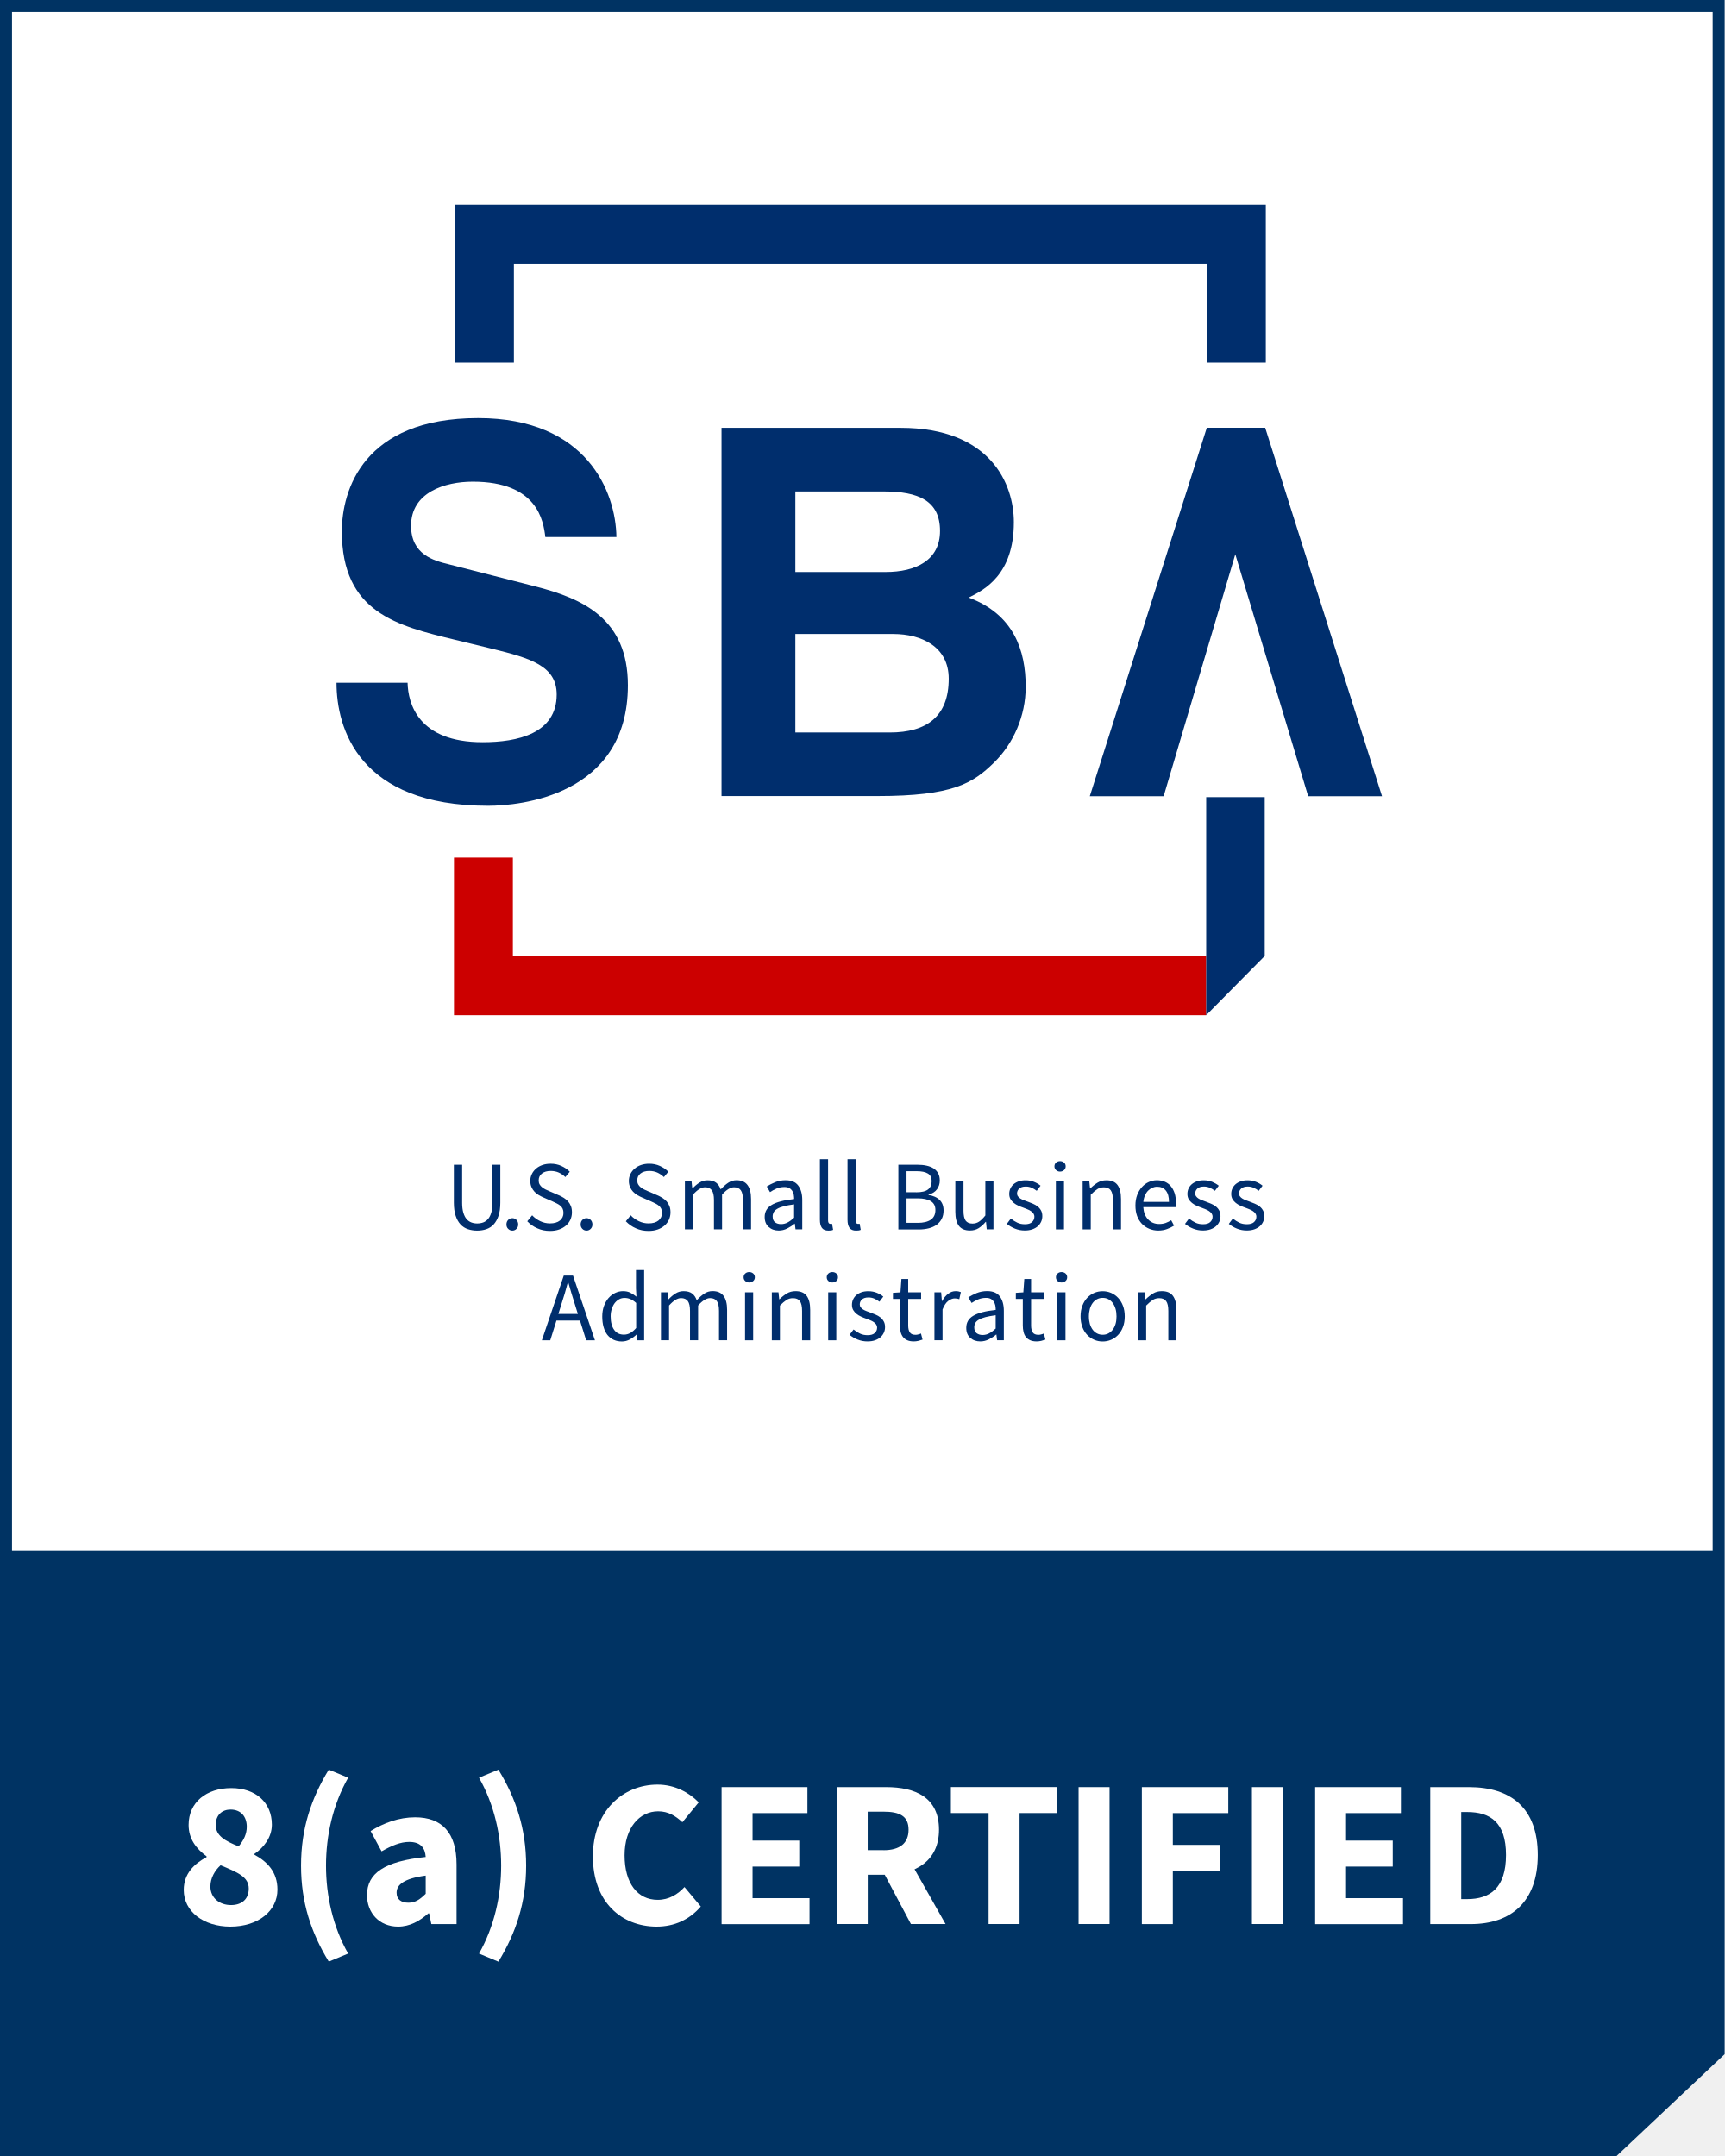
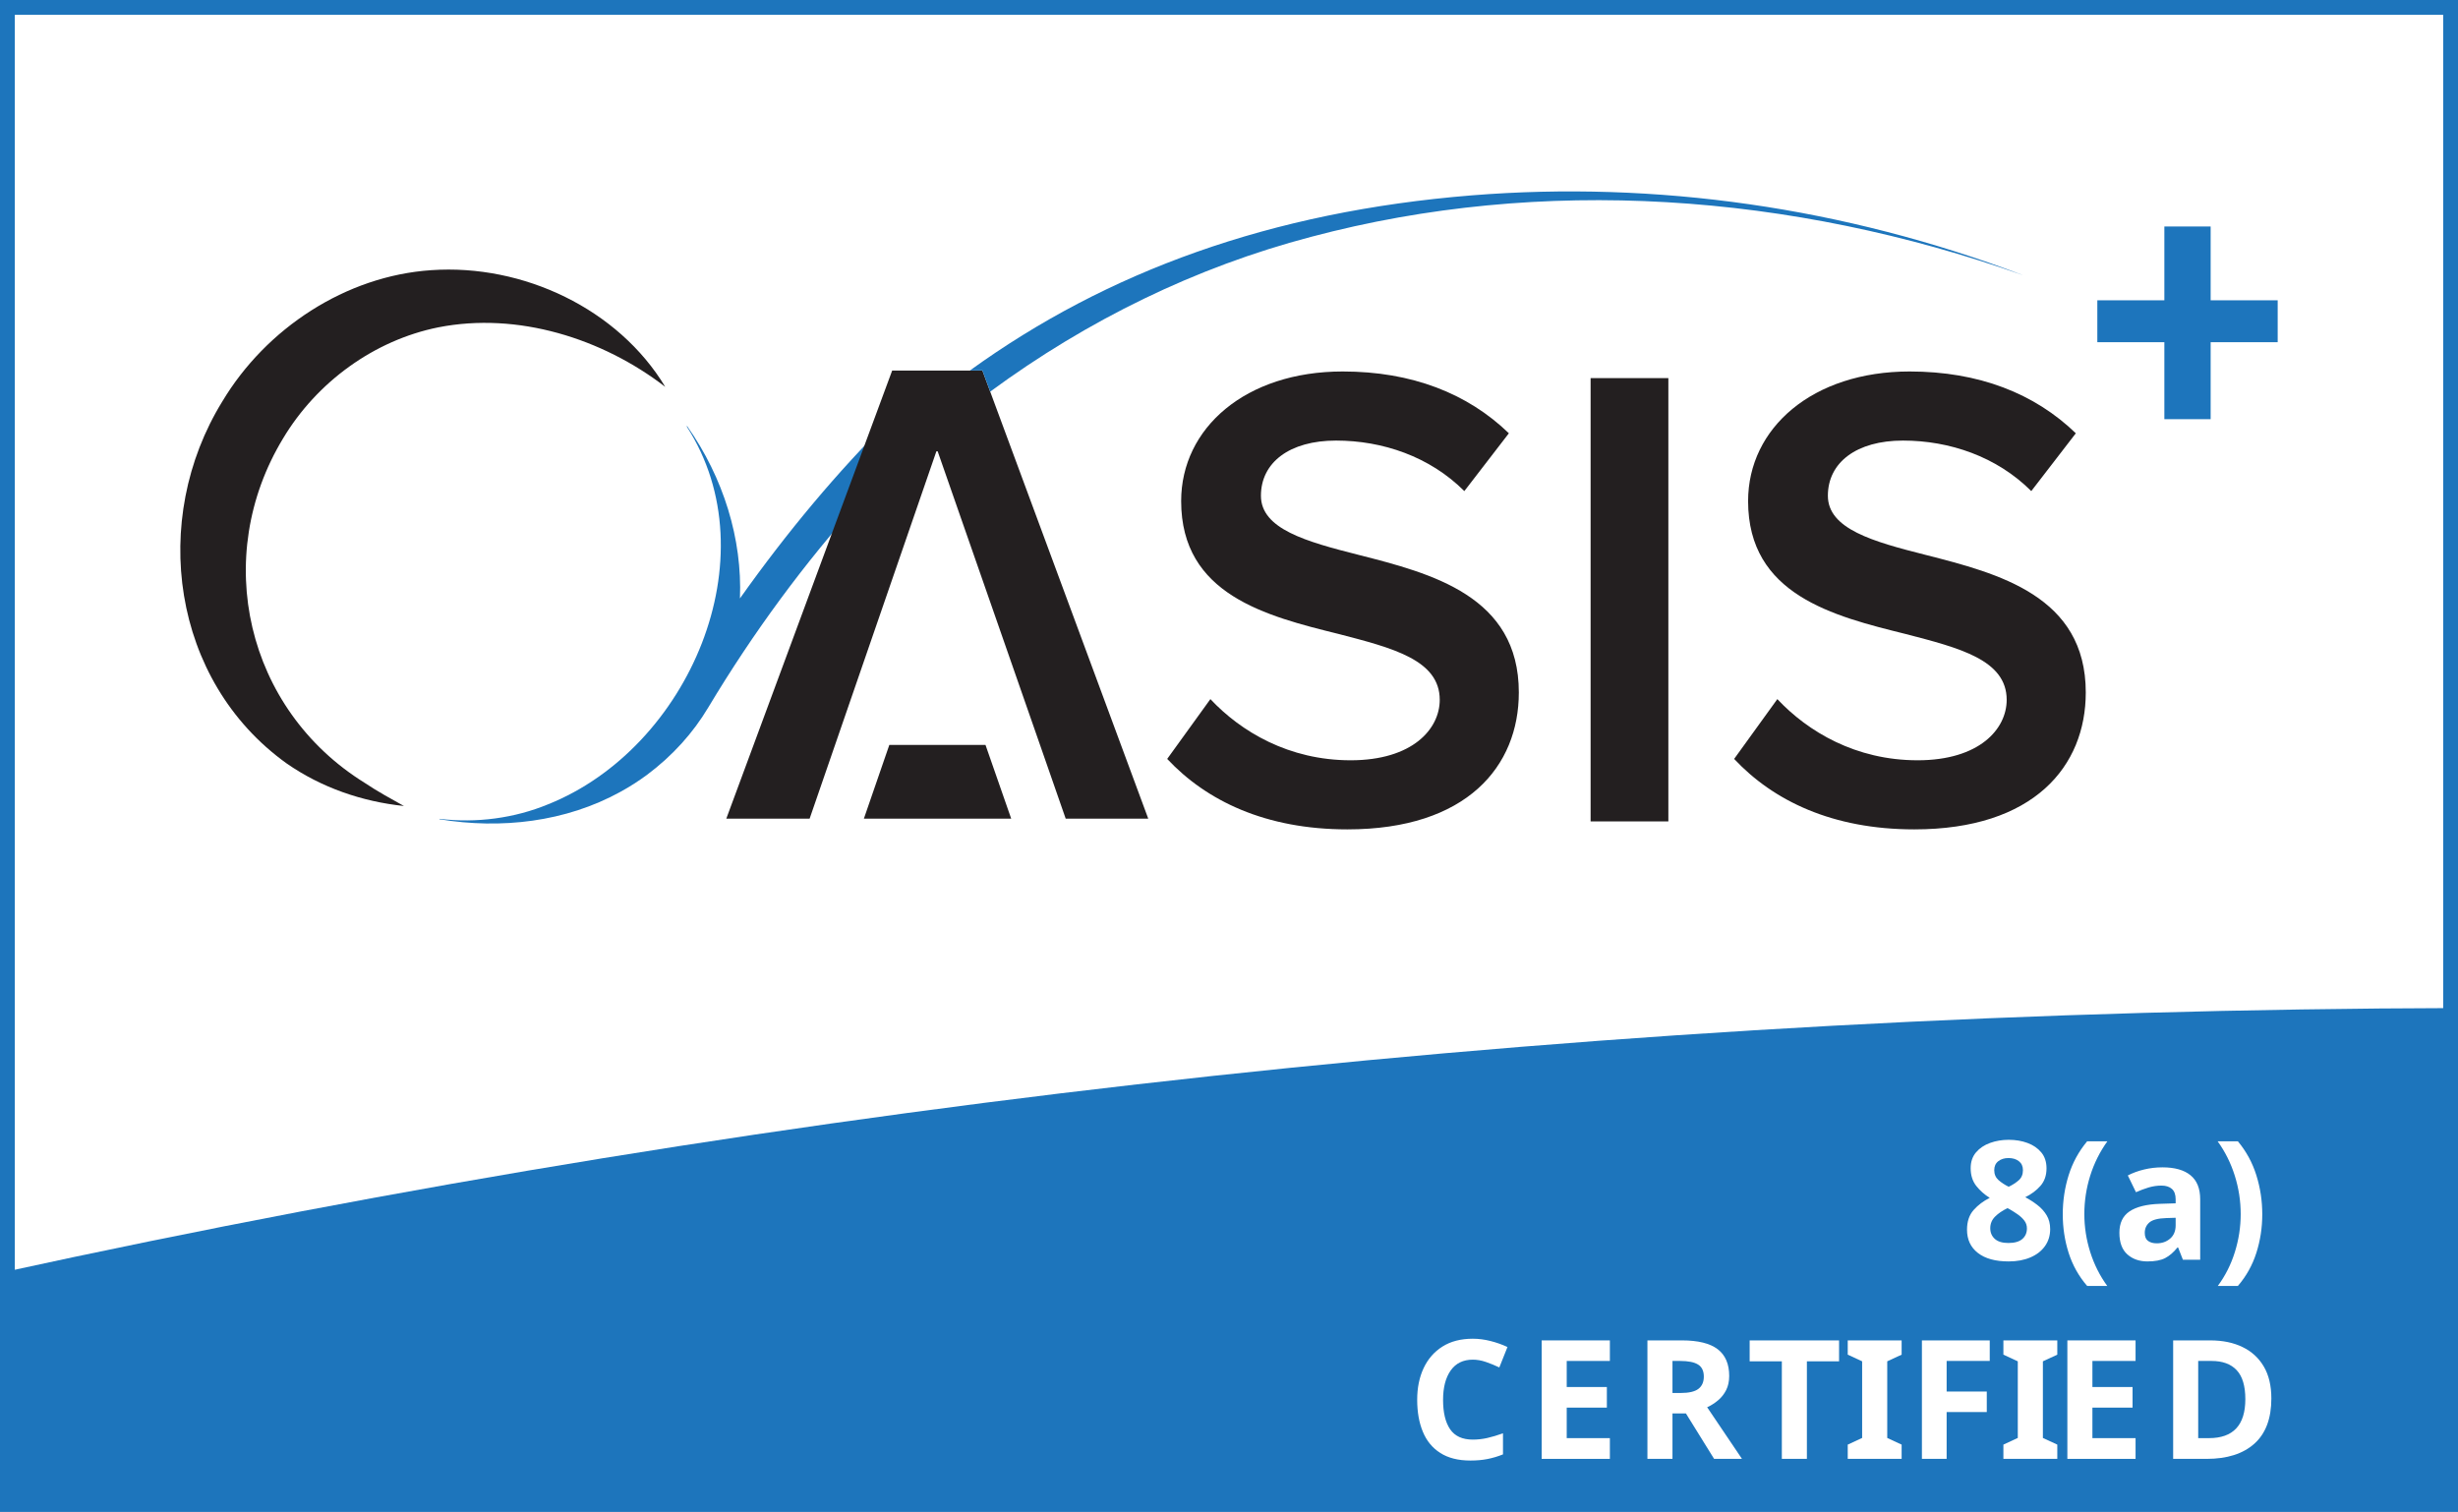
- <svg xmlns="http://www.w3.org/2000/svg" version="1.1" id="Layer_1" x="0px" y="0px" viewBox="0 0 287.31 359.21" style="enable-background:new 0 0 287.31 359.21;" xml:space="preserve">
-   <style type="text/css">
- 	.st0{fill:#FFFFFF;stroke:#003363;stroke-width:2;stroke-miterlimit:10;}
- 	.st1{fill:#003363;}
- 	.st2{fill:#CC0000;}
- 	.st3{fill:#002E6D;}
- 	.st4{fill:#FFFFFF;}
- </style>
-   <g>
-     <polygon class="st0" points="286.31,1 1,1 1,358.21 268.91,358.21 286.31,341.81  " />
-     <polygon class="st1" points="0.87,258.3 286.44,258.3 286.44,341.81 269.41,358.84 1.43,358.84  " />
-     <g>
-       <polygon class="st2" points="200.94,159.33 86.52,159.33 85.44,159.33 85.44,158.26 85.44,142.88 75.63,142.88 75.63,169.14     200.94,169.14   " />
-       <polygon class="st3" points="75.8,60.42 85.61,60.42 85.61,45.04 85.61,43.96 86.69,43.96 199.98,43.96 201.05,43.96     201.05,45.04 201.05,60.42 210.87,60.42 210.87,34.16 75.8,34.16   " />
-       <path class="st3" d="M67.9,113.75c0.08,3.42,1.73,9.91,12.5,9.91c5.84,0,12.34-1.45,12.34-7.95c0-4.79-4.44-6.06-10.69-7.6    l-6.34-1.54c-9.54-2.31-18.76-4.53-18.76-18.03c0-6.83,3.54-18.88,22.7-18.88c18.1,0,22.95,12.3,23.04,19.82H90.85    c-0.33-2.73-1.32-9.23-12.09-9.23c-4.69,0-10.28,1.8-10.28,7.35c0,4.79,3.78,5.81,6.25,6.41l14.4,3.68    c8.06,2.05,15.47,5.46,15.47,16.48c0,18.46-18.1,20.08-23.28,20.08c-21.55,0-25.26-12.9-25.26-20.5H67.9z" />
-       <path class="st3" d="M120.2,71.28h29.82c15.04,0,18.88,9.4,18.88,15.72c0,8.8-4.96,11.28-7.52,12.56    c7.52,2.82,9.49,8.8,9.49,14.87c0,4.87-2.05,9.48-5.3,12.65c-3.5,3.42-6.84,5.55-19.4,5.55H120.2V71.28z M132.5,95.3h15.04    c5.04,0,9.06-1.96,9.06-6.84c0-5.04-3.59-6.58-9.4-6.58h-14.7V95.3z M132.5,122.04h15.72c6.24,0,9.83-2.73,9.83-8.97    c0-5.38-4.62-7.44-9.23-7.44H132.5V122.04z" />
-       <polygon class="st3" points="210.77,71.27 201.04,71.27 181.55,132.66 193.85,132.66 205.79,92.35 217.93,132.66 230.23,132.66       " />
-       <polygon class="st3" points="210.69,159.28 200.94,169.14 200.94,132.81 210.69,132.81   " />
-       <g>
-         <g>
-           <path class="st3" d="M75.63,194.06h1.36v6.36c0,0.65,0.07,1.19,0.2,1.63c0.13,0.44,0.31,0.79,0.53,1.05      c0.22,0.26,0.49,0.45,0.8,0.57c0.31,0.12,0.63,0.17,0.98,0.17c0.36,0,0.7-0.06,1-0.17c0.31-0.12,0.57-0.3,0.8-0.57      c0.23-0.26,0.41-0.61,0.54-1.05c0.13-0.44,0.2-0.98,0.2-1.63v-6.36h1.31v6.32c0,0.86-0.1,1.59-0.3,2.18      c-0.2,0.59-0.47,1.07-0.81,1.44c-0.34,0.37-0.75,0.63-1.22,0.79c-0.47,0.16-0.98,0.24-1.53,0.24s-1.06-0.08-1.54-0.24      c-0.48-0.16-0.89-0.42-1.23-0.79c-0.34-0.37-0.62-0.85-0.81-1.44c-0.2-0.59-0.3-1.32-0.3-2.18V194.06z" />
-           <path class="st3" d="M84.37,204.01c0-0.32,0.1-0.57,0.29-0.76c0.19-0.19,0.42-0.29,0.7-0.29c0.26,0,0.49,0.1,0.68,0.29      c0.19,0.19,0.29,0.45,0.29,0.76c0,0.3-0.1,0.54-0.29,0.73c-0.19,0.19-0.42,0.29-0.68,0.29c-0.27,0-0.51-0.1-0.7-0.29      C84.46,204.55,84.37,204.3,84.37,204.01z" />
-           <path class="st3" d="M88.65,202.48c0.38,0.41,0.83,0.73,1.35,0.98c0.52,0.25,1.06,0.37,1.62,0.37c0.71,0,1.26-0.16,1.66-0.48      c0.39-0.32,0.59-0.75,0.59-1.27c0-0.27-0.05-0.51-0.14-0.7c-0.09-0.19-0.22-0.36-0.38-0.49c-0.16-0.14-0.35-0.26-0.57-0.37      c-0.22-0.11-0.45-0.22-0.71-0.34l-1.54-0.67c-0.25-0.11-0.51-0.24-0.77-0.39c-0.26-0.15-0.5-0.34-0.71-0.56      c-0.21-0.22-0.38-0.48-0.51-0.78c-0.13-0.3-0.2-0.65-0.2-1.04c0-0.4,0.09-0.78,0.26-1.13c0.17-0.35,0.4-0.65,0.71-0.91      c0.3-0.26,0.66-0.46,1.07-0.6c0.41-0.14,0.86-0.21,1.35-0.21c0.65,0,1.24,0.12,1.79,0.37s1.01,0.57,1.4,0.96l-0.74,0.89      c-0.33-0.32-0.69-0.57-1.09-0.75c-0.4-0.18-0.85-0.27-1.35-0.27c-0.6,0-1.09,0.14-1.45,0.42c-0.37,0.28-0.55,0.67-0.55,1.16      c0,0.26,0.05,0.48,0.16,0.67c0.1,0.18,0.24,0.34,0.42,0.48c0.18,0.14,0.37,0.26,0.57,0.36c0.21,0.1,0.42,0.2,0.64,0.29      l1.53,0.66c0.31,0.13,0.6,0.28,0.87,0.45c0.27,0.17,0.51,0.37,0.71,0.59c0.2,0.23,0.35,0.49,0.47,0.79      c0.12,0.3,0.17,0.65,0.17,1.04c0,0.43-0.09,0.83-0.25,1.2c-0.17,0.37-0.41,0.7-0.73,0.98c-0.32,0.28-0.7,0.5-1.15,0.66      c-0.45,0.16-0.96,0.24-1.53,0.24c-0.76,0-1.46-0.14-2.1-0.43c-0.65-0.28-1.2-0.67-1.68-1.17L88.65,202.48z" />
-           <path class="st3" d="M96.73,204.01c0-0.32,0.1-0.57,0.29-0.76c0.19-0.19,0.42-0.29,0.7-0.29c0.26,0,0.49,0.1,0.68,0.29      c0.19,0.19,0.29,0.45,0.29,0.76c0,0.3-0.1,0.54-0.29,0.73c-0.19,0.19-0.42,0.29-0.68,0.29c-0.27,0-0.51-0.1-0.7-0.29      C96.83,204.55,96.73,204.3,96.73,204.01z" />
-           <path class="st3" d="M105.07,202.48c0.38,0.41,0.83,0.73,1.35,0.98c0.52,0.25,1.06,0.37,1.62,0.37c0.71,0,1.26-0.16,1.66-0.48      c0.39-0.32,0.59-0.75,0.59-1.27c0-0.27-0.05-0.51-0.14-0.7c-0.09-0.19-0.22-0.36-0.38-0.49c-0.16-0.14-0.35-0.26-0.57-0.37      c-0.22-0.11-0.45-0.22-0.71-0.34l-1.54-0.67c-0.25-0.11-0.51-0.24-0.77-0.39c-0.26-0.15-0.5-0.34-0.71-0.56      c-0.21-0.22-0.38-0.48-0.51-0.78c-0.13-0.3-0.2-0.65-0.2-1.04c0-0.4,0.09-0.78,0.26-1.13c0.17-0.35,0.4-0.65,0.71-0.91      c0.3-0.26,0.66-0.46,1.07-0.6c0.41-0.14,0.86-0.21,1.35-0.21c0.65,0,1.24,0.12,1.79,0.37c0.55,0.25,1.01,0.57,1.4,0.96      l-0.74,0.89c-0.33-0.32-0.69-0.57-1.09-0.75c-0.4-0.18-0.85-0.27-1.35-0.27c-0.6,0-1.09,0.14-1.45,0.42      c-0.37,0.28-0.55,0.67-0.55,1.16c0,0.26,0.05,0.48,0.16,0.67c0.1,0.18,0.24,0.34,0.42,0.48c0.18,0.14,0.37,0.26,0.57,0.36      c0.21,0.1,0.42,0.2,0.64,0.29l1.53,0.66c0.31,0.13,0.6,0.28,0.87,0.45c0.27,0.17,0.51,0.37,0.71,0.59      c0.2,0.23,0.35,0.49,0.47,0.79c0.12,0.3,0.17,0.65,0.17,1.04c0,0.43-0.09,0.83-0.25,1.2c-0.17,0.37-0.41,0.7-0.73,0.98      c-0.32,0.28-0.7,0.5-1.15,0.66c-0.45,0.16-0.96,0.24-1.53,0.24c-0.76,0-1.46-0.14-2.1-0.43c-0.65-0.28-1.2-0.67-1.68-1.17      L105.07,202.48z" />
-           <path class="st3" d="M114.09,196.85h1.12l0.12,1.15h0.05c0.35-0.38,0.73-0.7,1.14-0.96c0.41-0.26,0.86-0.39,1.34-0.39      c0.61,0,1.09,0.13,1.44,0.4c0.35,0.27,0.6,0.64,0.76,1.12c0.42-0.46,0.83-0.83,1.26-1.11c0.42-0.28,0.88-0.42,1.37-0.42      c0.82,0,1.43,0.26,1.83,0.79c0.4,0.53,0.6,1.3,0.6,2.33v5.06h-1.35v-4.88c0-0.76-0.12-1.3-0.36-1.63      c-0.24-0.33-0.61-0.5-1.12-0.5c-0.6,0-1.27,0.41-2,1.23v5.78h-1.35v-4.88c0-0.76-0.12-1.3-0.36-1.63      c-0.24-0.33-0.62-0.5-1.13-0.5c-0.6,0-1.27,0.41-2,1.23v5.78h-1.35V196.85z" />
-           <path class="st3" d="M127.39,202.76c0-0.88,0.39-1.55,1.17-2.01c0.78-0.47,2.03-0.79,3.74-0.98c0-0.25-0.03-0.5-0.07-0.74      c-0.05-0.24-0.14-0.45-0.26-0.64c-0.13-0.19-0.29-0.34-0.5-0.45c-0.21-0.12-0.48-0.17-0.8-0.17c-0.47,0-0.91,0.09-1.31,0.26      c-0.4,0.18-0.76,0.37-1.08,0.59l-0.54-0.94c0.37-0.24,0.83-0.47,1.36-0.7c0.54-0.22,1.13-0.34,1.77-0.34      c0.97,0,1.68,0.3,2.12,0.9c0.44,0.6,0.66,1.39,0.66,2.39v4.89h-1.12l-0.12-0.95h-0.03c-0.38,0.32-0.8,0.59-1.24,0.81      c-0.44,0.22-0.91,0.34-1.4,0.34c-0.68,0-1.24-0.2-1.68-0.59C127.61,204.04,127.39,203.48,127.39,202.76z M128.72,202.66      c0,0.46,0.13,0.79,0.4,0.99c0.27,0.2,0.6,0.3,0.99,0.3c0.38,0,0.75-0.09,1.09-0.27c0.35-0.18,0.71-0.45,1.09-0.8v-2.22      c-0.67,0.09-1.23,0.19-1.69,0.31c-0.46,0.12-0.83,0.26-1.11,0.43c-0.28,0.16-0.48,0.35-0.6,0.57      C128.78,202.18,128.72,202.41,128.72,202.66z" />
-           <path class="st3" d="M136.6,193.14h1.35v10.18c0,0.22,0.04,0.37,0.11,0.46c0.08,0.09,0.16,0.13,0.26,0.13c0.04,0,0.09,0,0.12,0      c0.04,0,0.1-0.01,0.17-0.03l0.18,1.02c-0.09,0.04-0.19,0.08-0.31,0.1c-0.12,0.02-0.27,0.03-0.46,0.03      c-0.51,0-0.88-0.15-1.1-0.46c-0.22-0.31-0.33-0.76-0.33-1.35V193.14z" />
-           <path class="st3" d="M141.2,193.14h1.35v10.18c0,0.22,0.04,0.37,0.11,0.46c0.08,0.09,0.16,0.13,0.26,0.13c0.04,0,0.09,0,0.12,0      c0.04,0,0.1-0.01,0.17-0.03l0.18,1.02c-0.09,0.04-0.19,0.08-0.31,0.1c-0.12,0.02-0.27,0.03-0.46,0.03      c-0.51,0-0.88-0.15-1.1-0.46c-0.22-0.31-0.33-0.76-0.33-1.35V193.14z" />
-           <path class="st3" d="M149.66,194.06h3.2c0.55,0,1.05,0.05,1.5,0.15c0.45,0.1,0.84,0.25,1.17,0.46c0.32,0.21,0.57,0.48,0.76,0.81      c0.18,0.33,0.27,0.74,0.27,1.21c0,0.54-0.15,1.02-0.46,1.45c-0.31,0.43-0.78,0.73-1.41,0.89v0.07c0.79,0.12,1.4,0.39,1.84,0.82      c0.44,0.43,0.66,1.01,0.66,1.76c0,0.53-0.1,0.99-0.3,1.38c-0.2,0.39-0.48,0.72-0.84,0.99c-0.36,0.26-0.79,0.46-1.3,0.59      c-0.5,0.13-1.06,0.2-1.66,0.2h-3.43V194.06z M152.61,198.65c0.93,0,1.6-0.16,2-0.48c0.4-0.32,0.6-0.78,0.6-1.38      c0-0.59-0.21-1.02-0.63-1.27c-0.42-0.26-1.05-0.39-1.9-0.39h-1.66v3.51H152.61z M152.89,203.74c0.93,0,1.65-0.17,2.17-0.52      c0.51-0.35,0.77-0.88,0.77-1.62c0-0.67-0.25-1.16-0.76-1.47c-0.5-0.31-1.23-0.47-2.18-0.47h-1.87v4.07H152.89z" />
-           <path class="st3" d="M159.15,196.85h1.36v4.88c0,0.76,0.12,1.3,0.35,1.63c0.24,0.33,0.62,0.5,1.14,0.5      c0.42,0,0.78-0.11,1.1-0.32c0.32-0.21,0.67-0.56,1.05-1.03v-5.67h1.35v7.98h-1.12l-0.12-1.25h-0.05      c-0.37,0.44-0.76,0.79-1.17,1.05c-0.41,0.26-0.89,0.39-1.45,0.39c-0.85,0-1.47-0.26-1.86-0.79c-0.39-0.53-0.58-1.3-0.58-2.33      V196.85z" />
-           <path class="st3" d="M168.4,203.02c0.35,0.29,0.71,0.52,1.08,0.69c0.37,0.18,0.79,0.26,1.27,0.26c0.53,0,0.92-0.12,1.18-0.36      c0.26-0.24,0.39-0.54,0.39-0.89c0-0.21-0.06-0.39-0.16-0.54c-0.11-0.15-0.25-0.29-0.42-0.4c-0.17-0.11-0.36-0.22-0.58-0.3      c-0.22-0.09-0.44-0.18-0.66-0.26c-0.29-0.1-0.57-0.21-0.85-0.34c-0.29-0.13-0.54-0.28-0.76-0.46c-0.22-0.18-0.41-0.39-0.55-0.63      c-0.14-0.24-0.21-0.53-0.21-0.87c0-0.32,0.06-0.62,0.19-0.9c0.13-0.28,0.31-0.52,0.54-0.72c0.24-0.2,0.52-0.36,0.86-0.48      s0.72-0.17,1.15-0.17c0.5,0,0.97,0.09,1.39,0.26s0.79,0.39,1.09,0.64l-0.64,0.85c-0.27-0.21-0.56-0.38-0.85-0.51      c-0.3-0.13-0.62-0.2-0.97-0.2c-0.5,0-0.87,0.12-1.11,0.35c-0.24,0.23-0.35,0.5-0.35,0.8c0,0.19,0.05,0.35,0.15,0.48      c0.1,0.14,0.23,0.26,0.39,0.36c0.16,0.1,0.35,0.2,0.57,0.28c0.21,0.08,0.44,0.17,0.67,0.25c0.28,0.11,0.57,0.22,0.86,0.34      c0.29,0.12,0.55,0.27,0.78,0.45c0.23,0.18,0.42,0.4,0.57,0.67c0.15,0.26,0.22,0.58,0.22,0.95c0,0.33-0.06,0.63-0.19,0.92      c-0.13,0.28-0.31,0.54-0.56,0.76c-0.25,0.22-0.55,0.39-0.92,0.52c-0.37,0.13-0.79,0.19-1.26,0.19c-0.57,0-1.11-0.1-1.63-0.31      c-0.52-0.21-0.96-0.47-1.35-0.79L168.4,203.02z" />
-           <path class="st3" d="M176.59,195.2c-0.26,0-0.48-0.08-0.66-0.25c-0.18-0.16-0.27-0.37-0.27-0.62c0-0.26,0.09-0.47,0.27-0.63      s0.4-0.24,0.66-0.24c0.26,0,0.48,0.08,0.67,0.24s0.27,0.37,0.27,0.63c0,0.25-0.09,0.46-0.27,0.62      C177.07,195.12,176.85,195.2,176.59,195.2z M175.9,196.85h1.35v7.98h-1.35V196.85z" />
-           <path class="st3" d="M180.35,196.85h1.12l0.12,1.15h0.05c0.38-0.38,0.79-0.7,1.21-0.96c0.42-0.26,0.91-0.39,1.47-0.39      c0.84,0,1.46,0.26,1.85,0.79c0.39,0.53,0.58,1.3,0.58,2.33v5.06h-1.35v-4.88c0-0.76-0.12-1.3-0.36-1.63s-0.62-0.5-1.15-0.5      c-0.42,0-0.78,0.1-1.1,0.31c-0.32,0.21-0.68,0.52-1.08,0.92v5.78h-1.35V196.85z" />
-           <path class="st3" d="M189.15,200.85c0-0.66,0.1-1.24,0.3-1.77c0.2-0.52,0.47-0.96,0.8-1.32c0.33-0.36,0.71-0.64,1.14-0.83      c0.43-0.19,0.87-0.29,1.33-0.29c0.5,0,0.96,0.09,1.35,0.26s0.73,0.43,1,0.76c0.27,0.33,0.47,0.72,0.62,1.18      c0.14,0.46,0.21,0.97,0.21,1.54c0,0.3-0.02,0.54-0.05,0.74h-5.39c0.06,0.86,0.32,1.55,0.8,2.05c0.48,0.5,1.1,0.76,1.86,0.76      c0.38,0,0.74-0.06,1.06-0.17c0.32-0.12,0.63-0.27,0.93-0.45l0.48,0.89c-0.35,0.22-0.74,0.41-1.17,0.57      c-0.43,0.16-0.91,0.25-1.46,0.25c-0.54,0-1.04-0.1-1.5-0.29c-0.47-0.19-0.87-0.47-1.22-0.82c-0.34-0.36-0.62-0.79-0.81-1.31      C189.25,202.1,189.15,201.51,189.15,200.85z M194.74,200.25c0-0.82-0.17-1.45-0.52-1.88c-0.34-0.43-0.83-0.65-1.45-0.65      c-0.28,0-0.56,0.06-0.81,0.17c-0.26,0.12-0.49,0.28-0.7,0.49c-0.21,0.21-0.38,0.48-0.52,0.79c-0.14,0.31-0.23,0.67-0.27,1.08      H194.74z" />
-           <path class="st3" d="M198.08,203.02c0.35,0.29,0.71,0.52,1.08,0.69c0.37,0.18,0.79,0.26,1.27,0.26c0.53,0,0.92-0.12,1.18-0.36      s0.39-0.54,0.39-0.89c0-0.21-0.06-0.39-0.16-0.54c-0.11-0.15-0.25-0.29-0.42-0.4c-0.17-0.11-0.36-0.22-0.58-0.3      c-0.22-0.09-0.44-0.18-0.66-0.26c-0.29-0.1-0.57-0.21-0.85-0.34c-0.29-0.13-0.54-0.28-0.76-0.46c-0.22-0.18-0.41-0.39-0.55-0.63      c-0.14-0.24-0.21-0.53-0.21-0.87c0-0.32,0.06-0.62,0.19-0.9c0.13-0.28,0.31-0.52,0.54-0.72c0.24-0.2,0.52-0.36,0.86-0.48      s0.72-0.17,1.15-0.17c0.5,0,0.97,0.09,1.39,0.26c0.42,0.18,0.79,0.39,1.09,0.64l-0.64,0.85c-0.27-0.21-0.56-0.38-0.85-0.51      c-0.3-0.13-0.62-0.2-0.97-0.2c-0.5,0-0.87,0.12-1.11,0.35c-0.24,0.23-0.35,0.5-0.35,0.8c0,0.19,0.05,0.35,0.15,0.48      c0.1,0.14,0.23,0.26,0.39,0.36c0.16,0.1,0.35,0.2,0.57,0.28c0.21,0.08,0.44,0.17,0.67,0.25c0.28,0.11,0.57,0.22,0.86,0.34      c0.29,0.12,0.55,0.27,0.78,0.45c0.23,0.18,0.42,0.4,0.57,0.67c0.15,0.26,0.22,0.58,0.22,0.95c0,0.33-0.06,0.63-0.19,0.92      c-0.13,0.28-0.31,0.54-0.56,0.76c-0.25,0.22-0.55,0.39-0.92,0.52c-0.37,0.13-0.79,0.19-1.26,0.19c-0.57,0-1.11-0.1-1.63-0.31      c-0.52-0.21-0.96-0.47-1.35-0.79L198.08,203.02z" />
-           <path class="st3" d="M205.38,203.02c0.35,0.29,0.71,0.52,1.08,0.69c0.37,0.18,0.79,0.26,1.27,0.26c0.53,0,0.92-0.12,1.18-0.36      c0.26-0.24,0.39-0.54,0.39-0.89c0-0.21-0.06-0.39-0.16-0.54c-0.11-0.15-0.25-0.29-0.42-0.4c-0.17-0.11-0.36-0.22-0.58-0.3      c-0.22-0.09-0.44-0.18-0.66-0.26c-0.29-0.1-0.57-0.21-0.85-0.34c-0.29-0.13-0.54-0.28-0.76-0.46c-0.22-0.18-0.41-0.39-0.55-0.63      c-0.14-0.24-0.21-0.53-0.21-0.87c0-0.32,0.06-0.62,0.19-0.9c0.13-0.28,0.31-0.52,0.54-0.72c0.24-0.2,0.52-0.36,0.86-0.48      s0.72-0.17,1.15-0.17c0.5,0,0.97,0.09,1.39,0.26s0.79,0.39,1.09,0.64l-0.64,0.85c-0.27-0.21-0.56-0.38-0.85-0.51      c-0.3-0.13-0.62-0.2-0.97-0.2c-0.5,0-0.87,0.12-1.11,0.35c-0.24,0.23-0.35,0.5-0.35,0.8c0,0.19,0.05,0.35,0.15,0.48      c0.1,0.14,0.23,0.26,0.39,0.36c0.16,0.1,0.35,0.2,0.57,0.28c0.21,0.08,0.44,0.17,0.67,0.25c0.28,0.11,0.57,0.22,0.86,0.34      c0.29,0.12,0.55,0.27,0.78,0.45c0.23,0.18,0.42,0.4,0.57,0.67c0.15,0.26,0.22,0.58,0.22,0.95c0,0.33-0.06,0.63-0.19,0.92      c-0.13,0.28-0.31,0.54-0.56,0.76c-0.25,0.22-0.55,0.39-0.92,0.52c-0.37,0.13-0.79,0.19-1.26,0.19c-0.57,0-1.11-0.1-1.63-0.31      c-0.52-0.21-0.96-0.47-1.35-0.79L205.38,203.02z" />
-         </g>
-         <g>
-           <path class="st3" d="M96.62,220.02h-3.92l-1.03,3.28h-1.4l3.65-10.77h1.54l3.65,10.77h-1.46L96.62,220.02z M96.27,218.92      l-0.51-1.64c-0.2-0.6-0.38-1.2-0.56-1.8c-0.18-0.6-0.35-1.21-0.53-1.83h-0.07c-0.16,0.62-0.33,1.23-0.51,1.83      c-0.18,0.6-0.36,1.2-0.56,1.8l-0.51,1.64H96.27z" />
-           <path class="st3" d="M100.33,219.33c0-0.65,0.1-1.23,0.29-1.75c0.19-0.52,0.45-0.96,0.76-1.32c0.32-0.36,0.68-0.64,1.1-0.84      s0.85-0.3,1.31-0.3c0.46,0,0.86,0.08,1.2,0.25s0.68,0.39,1.03,0.67l-0.07-1.36v-3.07h1.36v11.69h-1.12l-0.12-0.94h-0.05      c-0.32,0.31-0.68,0.57-1.09,0.8c-0.41,0.22-0.85,0.34-1.32,0.34c-1.01,0-1.81-0.36-2.41-1.08      C100.63,221.69,100.33,220.66,100.33,219.33z M101.73,219.31c0,0.96,0.19,1.71,0.58,2.25c0.38,0.54,0.92,0.8,1.63,0.8      c0.37,0,0.72-0.09,1.05-0.27c0.33-0.18,0.66-0.46,0.99-0.83v-4.17c-0.34-0.31-0.67-0.52-0.98-0.65      c-0.31-0.13-0.63-0.19-0.96-0.19c-0.32,0-0.62,0.07-0.89,0.22c-0.28,0.15-0.52,0.36-0.73,0.62c-0.21,0.27-0.37,0.59-0.49,0.96      C101.79,218.44,101.73,218.85,101.73,219.31z" />
-           <path class="st3" d="M110.1,215.32h1.12l0.12,1.15h0.05c0.35-0.38,0.73-0.7,1.14-0.96c0.41-0.26,0.86-0.39,1.34-0.39      c0.61,0,1.09,0.13,1.44,0.4c0.35,0.27,0.6,0.64,0.76,1.12c0.42-0.46,0.83-0.83,1.26-1.11c0.42-0.28,0.88-0.42,1.37-0.42      c0.82,0,1.43,0.26,1.83,0.79c0.4,0.53,0.6,1.3,0.6,2.33v5.06h-1.35v-4.88c0-0.76-0.12-1.3-0.36-1.63      c-0.24-0.33-0.61-0.5-1.12-0.5c-0.6,0-1.27,0.41-2,1.23v5.78h-1.35v-4.88c0-0.76-0.12-1.3-0.36-1.63      c-0.24-0.33-0.62-0.5-1.13-0.5c-0.6,0-1.27,0.41-2,1.23v5.78h-1.35V215.32z" />
-           <path class="st3" d="M124.81,213.68c-0.26,0-0.48-0.08-0.66-0.25c-0.18-0.16-0.27-0.37-0.27-0.62c0-0.26,0.09-0.47,0.27-0.63      c0.18-0.16,0.4-0.24,0.66-0.24c0.26,0,0.48,0.08,0.67,0.24c0.18,0.16,0.27,0.37,0.27,0.63c0,0.25-0.09,0.46-0.27,0.62      C125.3,213.6,125.08,213.68,124.81,213.68z M124.12,215.32h1.35v7.98h-1.35V215.32z" />
-           <path class="st3" d="M128.57,215.32h1.12l0.12,1.15h0.05c0.38-0.38,0.79-0.7,1.21-0.96c0.42-0.26,0.91-0.39,1.47-0.39      c0.84,0,1.46,0.26,1.85,0.79c0.39,0.53,0.58,1.3,0.58,2.33v5.06h-1.35v-4.88c0-0.76-0.12-1.3-0.36-1.63s-0.62-0.5-1.15-0.5      c-0.42,0-0.78,0.1-1.1,0.31c-0.32,0.21-0.68,0.52-1.08,0.92v5.78h-1.35V215.32z" />
-           <path class="st3" d="M138.66,213.68c-0.26,0-0.48-0.08-0.66-0.25c-0.18-0.16-0.27-0.37-0.27-0.62c0-0.26,0.09-0.47,0.27-0.63      c0.18-0.16,0.4-0.24,0.66-0.24c0.26,0,0.48,0.08,0.67,0.24c0.18,0.16,0.27,0.37,0.27,0.63c0,0.25-0.09,0.46-0.27,0.62      C139.14,213.6,138.92,213.68,138.66,213.68z M137.97,215.32h1.35v7.98h-1.35V215.32z" />
-           <path class="st3" d="M142.2,221.5c0.35,0.29,0.71,0.52,1.08,0.69c0.37,0.18,0.79,0.26,1.27,0.26c0.53,0,0.92-0.12,1.18-0.36      s0.39-0.54,0.39-0.89c0-0.21-0.06-0.39-0.16-0.54c-0.11-0.15-0.25-0.29-0.42-0.4c-0.17-0.11-0.36-0.22-0.58-0.3      c-0.22-0.09-0.44-0.18-0.66-0.26c-0.29-0.1-0.57-0.21-0.85-0.34c-0.29-0.13-0.54-0.28-0.76-0.46s-0.41-0.39-0.55-0.63      c-0.14-0.24-0.21-0.53-0.21-0.87c0-0.32,0.06-0.62,0.19-0.9s0.31-0.52,0.54-0.72c0.24-0.2,0.52-0.36,0.86-0.48      s0.72-0.17,1.15-0.17c0.5,0,0.97,0.09,1.39,0.26s0.79,0.39,1.09,0.64l-0.64,0.85c-0.27-0.21-0.56-0.38-0.85-0.51      c-0.3-0.13-0.62-0.2-0.97-0.2c-0.5,0-0.87,0.12-1.11,0.35c-0.24,0.23-0.35,0.5-0.35,0.8c0,0.19,0.05,0.35,0.15,0.48      c0.1,0.14,0.23,0.26,0.39,0.36c0.16,0.1,0.35,0.2,0.57,0.28c0.21,0.08,0.44,0.17,0.67,0.25c0.28,0.11,0.57,0.22,0.86,0.34      c0.29,0.12,0.55,0.27,0.78,0.45c0.23,0.18,0.42,0.4,0.57,0.67c0.15,0.26,0.22,0.58,0.22,0.95c0,0.33-0.06,0.63-0.19,0.92      c-0.13,0.28-0.31,0.54-0.56,0.76c-0.25,0.22-0.55,0.39-0.92,0.52c-0.37,0.13-0.79,0.19-1.26,0.19c-0.57,0-1.11-0.1-1.63-0.31      c-0.52-0.21-0.96-0.47-1.35-0.79L142.2,221.5z" />
-           <path class="st3" d="M149.94,216.42h-1.18v-1.02l1.25-0.08l0.16-2.23h1.13v2.23h2.15v1.1h-2.15v4.43c0,0.49,0.09,0.87,0.27,1.14      c0.18,0.27,0.5,0.4,0.96,0.4c0.14,0,0.3-0.02,0.46-0.07c0.16-0.04,0.31-0.09,0.44-0.15l0.26,1.02      c-0.22,0.08-0.46,0.15-0.71,0.21c-0.26,0.06-0.51,0.09-0.76,0.09c-0.43,0-0.79-0.07-1.08-0.2c-0.29-0.13-0.53-0.31-0.71-0.54      c-0.18-0.23-0.31-0.51-0.39-0.84c-0.08-0.33-0.12-0.69-0.12-1.08V216.42z" />
-           <path class="st3" d="M155.67,215.32h1.12l0.12,1.44h0.05c0.27-0.5,0.6-0.9,0.99-1.2c0.39-0.3,0.81-0.44,1.27-0.44      c0.32,0,0.6,0.06,0.85,0.16l-0.26,1.18c-0.13-0.04-0.25-0.08-0.36-0.1c-0.11-0.02-0.25-0.03-0.41-0.03      c-0.34,0-0.69,0.14-1.06,0.41c-0.37,0.27-0.69,0.75-0.96,1.43v5.12h-1.35V215.32z" />
-           <path class="st3" d="M160.97,221.23c0-0.88,0.39-1.55,1.17-2.01c0.78-0.47,2.03-0.79,3.74-0.98c0-0.25-0.03-0.5-0.07-0.74      c-0.05-0.24-0.14-0.45-0.26-0.64c-0.13-0.19-0.29-0.34-0.5-0.45c-0.21-0.12-0.48-0.17-0.8-0.17c-0.47,0-0.91,0.09-1.31,0.26      c-0.4,0.18-0.76,0.37-1.08,0.59l-0.54-0.94c0.37-0.24,0.83-0.47,1.36-0.7c0.54-0.22,1.13-0.34,1.77-0.34      c0.97,0,1.68,0.3,2.12,0.9c0.44,0.6,0.66,1.39,0.66,2.39v4.89h-1.12l-0.12-0.95h-0.03c-0.38,0.32-0.8,0.59-1.24,0.81      c-0.44,0.22-0.91,0.34-1.4,0.34c-0.68,0-1.24-0.2-1.68-0.59C161.19,222.51,160.97,221.96,160.97,221.23z M162.3,221.13      c0,0.46,0.13,0.79,0.4,0.99c0.27,0.2,0.6,0.3,0.99,0.3c0.38,0,0.75-0.09,1.09-0.27c0.35-0.18,0.71-0.45,1.09-0.8v-2.22      c-0.67,0.09-1.23,0.19-1.69,0.31c-0.46,0.12-0.83,0.26-1.11,0.43c-0.28,0.16-0.48,0.35-0.6,0.57      C162.36,220.65,162.3,220.88,162.3,221.13z" />
-           <path class="st3" d="M170.41,216.42h-1.18v-1.02l1.25-0.08l0.16-2.23h1.13v2.23h2.15v1.1h-2.15v4.43c0,0.49,0.09,0.87,0.27,1.14      c0.18,0.27,0.5,0.4,0.96,0.4c0.14,0,0.3-0.02,0.46-0.07c0.16-0.04,0.31-0.09,0.44-0.15l0.26,1.02      c-0.22,0.08-0.46,0.15-0.71,0.21c-0.26,0.06-0.51,0.09-0.76,0.09c-0.43,0-0.79-0.07-1.08-0.2c-0.29-0.13-0.53-0.31-0.71-0.54      c-0.18-0.23-0.31-0.51-0.39-0.84c-0.08-0.33-0.12-0.69-0.12-1.08V216.42z" />
-           <path class="st3" d="M176.84,213.68c-0.26,0-0.48-0.08-0.66-0.25c-0.18-0.16-0.27-0.37-0.27-0.62c0-0.26,0.09-0.47,0.27-0.63      c0.18-0.16,0.4-0.24,0.66-0.24c0.26,0,0.48,0.08,0.67,0.24c0.18,0.16,0.27,0.37,0.27,0.63c0,0.25-0.09,0.46-0.27,0.62      C177.32,213.6,177.1,213.68,176.84,213.68z M176.15,215.32h1.35v7.98h-1.35V215.32z" />
-           <path class="st3" d="M180.01,219.33c0-0.67,0.1-1.26,0.3-1.78s0.47-0.96,0.81-1.32c0.34-0.36,0.73-0.63,1.17-0.82      c0.44-0.19,0.91-0.28,1.4-0.28c0.49,0,0.96,0.09,1.4,0.28c0.44,0.19,0.83,0.46,1.17,0.82s0.61,0.8,0.81,1.32      c0.2,0.52,0.3,1.11,0.3,1.78c0,0.66-0.1,1.25-0.3,1.77c-0.2,0.52-0.47,0.96-0.81,1.31s-0.73,0.63-1.17,0.81      c-0.44,0.19-0.91,0.28-1.4,0.28c-0.49,0-0.96-0.09-1.4-0.28c-0.44-0.19-0.84-0.46-1.17-0.81c-0.34-0.36-0.61-0.79-0.81-1.31      C180.11,220.57,180.01,219.99,180.01,219.33z M181.4,219.33c0,0.46,0.06,0.88,0.16,1.25c0.11,0.37,0.27,0.69,0.47,0.96      c0.2,0.27,0.45,0.48,0.73,0.62c0.28,0.15,0.6,0.22,0.94,0.22s0.65-0.07,0.94-0.22c0.28-0.15,0.53-0.36,0.73-0.62      c0.2-0.27,0.36-0.59,0.47-0.96c0.11-0.37,0.16-0.79,0.16-1.25s-0.05-0.88-0.16-1.26c-0.11-0.38-0.27-0.7-0.47-0.98      c-0.2-0.27-0.45-0.48-0.73-0.63c-0.28-0.15-0.6-0.22-0.94-0.22s-0.65,0.07-0.94,0.22c-0.29,0.15-0.53,0.36-0.73,0.63      c-0.2,0.27-0.36,0.6-0.47,0.98C181.46,218.45,181.4,218.87,181.4,219.33z" />
-           <path class="st3" d="M189.58,215.32h1.12l0.12,1.15h0.05c0.38-0.38,0.79-0.7,1.21-0.96c0.42-0.26,0.91-0.39,1.47-0.39      c0.84,0,1.46,0.26,1.85,0.79c0.39,0.53,0.58,1.3,0.58,2.33v5.06h-1.35v-4.88c0-0.76-0.12-1.3-0.36-1.63s-0.62-0.5-1.15-0.5      c-0.42,0-0.78,0.1-1.1,0.31c-0.32,0.21-0.68,0.52-1.08,0.92v5.78h-1.35V215.32z" />
-         </g>
-       </g>
-     </g>
-     <g>
-       <path class="st4" d="M30.61,314.88c0-2.68,1.7-4.34,3.8-5.46v-0.14c-1.73-1.28-2.99-2.9-2.99-5.23c0-3.79,2.98-6.14,7.11-6.14    c4.07,0,6.76,2.41,6.76,6.1c0,2.12-1.38,3.84-2.9,4.86v0.14c2.12,1.16,3.83,2.86,3.83,5.82c0,3.51-3.15,6.16-7.86,6.16    C33.92,320.98,30.61,318.5,30.61,314.88z M41.44,314.65c0-1.97-1.9-2.71-4.69-3.88c-0.98,0.88-1.7,2.15-1.7,3.53    c0,1.95,1.56,3.1,3.43,3.1C40.16,317.41,41.44,316.51,41.44,314.65z M41.11,304.36c0-1.73-1-2.87-2.7-2.87    c-1.36,0-2.47,0.85-2.47,2.56c0,1.8,1.55,2.67,3.81,3.57C40.63,306.59,41.11,305.52,41.11,304.36z" />
-       <path class="st4" d="M50.15,310.83c0-6.16,1.69-11.2,4.62-15.99l3.23,1.34c-2.57,4.53-3.69,9.69-3.69,14.65    c0,4.97,1.12,10.13,3.69,14.65l-3.23,1.34C51.84,322.03,50.15,316.99,50.15,310.83z" />
-       <path class="st4" d="M61.14,315.75c0-3.66,2.91-5.64,9.78-6.36c-0.1-1.52-0.86-2.51-2.75-2.51c-1.46,0-2.91,0.61-4.6,1.57    l-1.83-3.38c2.2-1.35,4.69-2.29,7.42-2.29c4.44,0,6.9,2.54,6.9,7.86v9.93h-4.2l-0.37-1.78h-0.13c-1.46,1.28-3.1,2.2-5.05,2.2    C63.15,320.98,61.14,318.67,61.14,315.75z M70.92,315.52v-3.03c-3.66,0.49-4.85,1.54-4.85,2.85c0,1.12,0.77,1.67,1.99,1.67    C69.22,317,70,316.43,70.92,315.52z" />
-       <path class="st4" d="M79.8,325.48c2.57-4.53,3.69-9.69,3.69-14.65c0-4.97-1.12-10.13-3.69-14.65l3.23-1.34    c2.93,4.79,4.62,9.83,4.62,15.99c0,6.16-1.69,11.2-4.62,16L79.8,325.48z" />
-       <path class="st4" d="M98.77,309.29c0-7.57,5-11.96,10.77-11.96c2.95,0,5.33,1.39,6.86,2.96l-2.72,3.31    c-1.15-1.07-2.38-1.82-4.03-1.82c-3.13,0-5.6,2.76-5.6,7.33c0,4.69,2.18,7.42,5.52,7.42c1.87,0,3.35-0.92,4.46-2.13l2.72,3.24    c-1.89,2.2-4.42,3.35-7.37,3.35C103.6,320.98,98.77,316.97,98.77,309.29z" />
-       <path class="st4" d="M120.22,297.75h14.29v4.33h-9.14v4.58h7.78v4.33h-7.78v5.26h9.49v4.33h-14.65V297.75z" />
-       <path class="st4" d="M139.4,297.75h8.22c4.84,0,8.81,1.68,8.81,7.1c0,5.24-3.97,7.5-8.81,7.5h-3.06v8.21h-5.16V297.75z     M147.19,308.26c2.71,0,4.17-1.16,4.17-3.41c0-2.26-1.46-3.01-4.17-3.01h-2.64v6.41H147.19z M146.67,310.99l3.57-3.3l7.28,12.87    h-5.77L146.67,310.99z" />
-       <path class="st4" d="M164.69,302.07h-6.28v-4.33h17.72v4.33h-6.28v18.49h-5.16V302.07z" />
-       <path class="st4" d="M179.68,297.75h5.16v22.81h-5.16V297.75z" />
-       <path class="st4" d="M190.22,297.75h14.4v4.33h-9.24v5.29h7.89v4.33h-7.89v8.87h-5.16V297.75z" />
-       <path class="st4" d="M208.56,297.75h5.16v22.81h-5.16V297.75z" />
-       <path class="st4" d="M219.09,297.75h14.29v4.33h-9.14v4.58h7.78v4.33h-7.78v5.26h9.49v4.33h-14.64V297.75z" />
-       <path class="st4" d="M238.27,297.75h6.45c6.97,0,11.46,3.47,11.46,11.31s-4.49,11.51-11.17,11.51h-6.74V297.75z M244.41,316.41    c3.87,0,6.48-1.9,6.48-7.35s-2.62-7.16-6.48-7.16h-0.98v14.51H244.41z" />
-     </g>
-   </g>
+ <svg xmlns="http://www.w3.org/2000/svg" id="Layer_1" viewBox="0 0 829.47 510.17">
+   <defs>
+     <style>.cls-1{fill:#1d75bc;}.cls-1,.cls-2,.cls-3{stroke-width:0px;}.cls-4{font-family:PublicSans-Bold, 'Public Sans';font-size:56px;font-weight:700;}.cls-4,.cls-3{fill:#fff;}.cls-2{fill:#231f20;}.cls-5{letter-spacing:0em;}.cls-6{letter-spacing:0em;}.cls-7{letter-spacing:-.01em;}</style>
+   </defs>
+   <rect class="cls-3" x="2.5" y="2.5" width="824.47" height="505.17" />
+   <path class="cls-1" d="M824.47,5v500.17H5V5h819.47M829.47,0H0v510.17h829.47V0h0Z" />
+   <path class="cls-1" d="M301.01,140.92l-10.23,27.61c-19.19,21.32-36.55,44.84-51.75,70.2-.03.03-.06.08-.08.13-5.03,8.42-11.89,16.13-20.67,22.69-2.86,2.1-5.82,3.99-8.86,5.66-18.55,10.23-40.31,12.7-61.15,9.28.02-.05.03-.1.05-.14,12.43,1.51,25.32-.21,36.71-4.93,47.32-18.98,75.26-83.32,46.7-127.49.05-.05.08-.1.13-.14,12.32,17.47,18.65,38.16,17.84,58.17,15.9-22.42,32.92-42.8,51.32-61.04Z" />
+   <polygon class="cls-2" points="341.24 276.3 291.52 276.3 300.11 251.4 332.56 251.4 341.24 276.3" />
+   <polygon class="cls-2" points="387.49 276.3 359.63 276.3 350.96 251.4 316.42 152.31 315.99 152.31 281.8 251.4 273.21 276.3 245.09 276.3 280.33 181.08 289.01 157.66 301.07 125.06 331.52 125.06 334.15 132.17 387.49 276.3" />
+   <path class="cls-2" d="M408.46,235.95c10.32,10.99,26.47,20.64,47.33,20.64s30.06-10.54,30.06-20.41c0-13.46-15.93-17.5-34.1-22.21-24.45-6.06-53.16-13.23-53.16-44.86,0-24.67,21.76-43.74,54.51-43.74,23.33,0,42.17,7.4,56.08,20.86l-15.03,19.51c-11.66-11.66-27.59-17.05-43.29-17.05s-25.35,7.4-25.35,18.62,15.25,15.48,32.97,19.96c24.67,6.28,54.06,13.91,54.06,46.43,0,24.9-17.5,46.21-57.87,46.21-27.59,0-47.55-9.64-60.79-23.78l14.58-20.19Z" />
+   <path class="cls-2" d="M536.76,127.61h26.24v149.61h-26.24V127.61Z" />
+   <path class="cls-2" d="M599.78,235.95c10.32,10.99,26.47,20.64,47.33,20.64s30.06-10.54,30.06-20.41c0-13.46-15.93-17.5-34.1-22.21-24.45-6.06-53.16-13.23-53.16-44.86,0-24.67,21.76-43.74,54.51-43.74,23.33,0,42.17,7.4,56.08,20.86l-15.03,19.51c-11.66-11.66-27.59-17.05-43.29-17.05s-25.35,7.4-25.35,18.62,15.25,15.48,32.97,19.96c24.67,6.28,54.06,13.91,54.06,46.43,0,24.9-17.5,46.21-57.87,46.21-27.59,0-47.55-9.64-60.79-23.78l14.58-20.19Z" />
+   <path class="cls-1" d="M746,115.49v25.98h-15.62v-25.98h-22.62v-14.14h22.62v-24.91h15.62v24.91h22.62v14.14h-22.62Z" />
+   <path class="cls-1" d="M682.51,92.81c-78.07-27.63-162.11-33.6-240.1-12.87-38.89,10.22-75.45,28.1-108.26,52.23l-2.63-7.12h-4.23c46.22-33.4,101.51-53.64,169.38-59.12,62.09-4.98,125.83,4.05,185.84,26.87Z" />
+   <path class="cls-2" d="M224.52,130.58c-21.27-16.41-49.87-25.37-76.59-20.11-21.73,4.37-41.04,18.52-52.39,37.47-24.3,40.09-12.51,91.45,27.55,116.28,4.12,2.79,9.38,5.66,13.22,7.8-14.07-1.48-27.83-6.17-39.66-14.42-38.75-27.87-46.19-82.26-21.62-122.12,14.78-24.67,41.64-42.36,70.51-44.3,31.04-2.15,63.12,13.1,78.97,39.41h0Z" />
+   <path class="cls-1" d="M829.47,340.21v170.01H0v-80.62q404.29-88.33,829.47-89.39Z" />
+   <text class="cls-4" transform="translate(661.83 425.16)">
+     <tspan x="0" y="0">8(a)</tspan>
+     <tspan x="-186.84" y="67.2">C</tspan>
+     <tspan class="cls-6" x="-146.63" y="67.2">E</tspan>
+     <tspan class="cls-7" x="-110.94" y="67.2">R</tspan>
+     <tspan class="cls-5" x="-72.52" y="67.2">TIFI</tspan>
+     <tspan class="cls-6" x="30.77" y="67.2">E</tspan>
+     <tspan x="66.47" y="67.2">D</tspan>
+   </text>
</svg>
